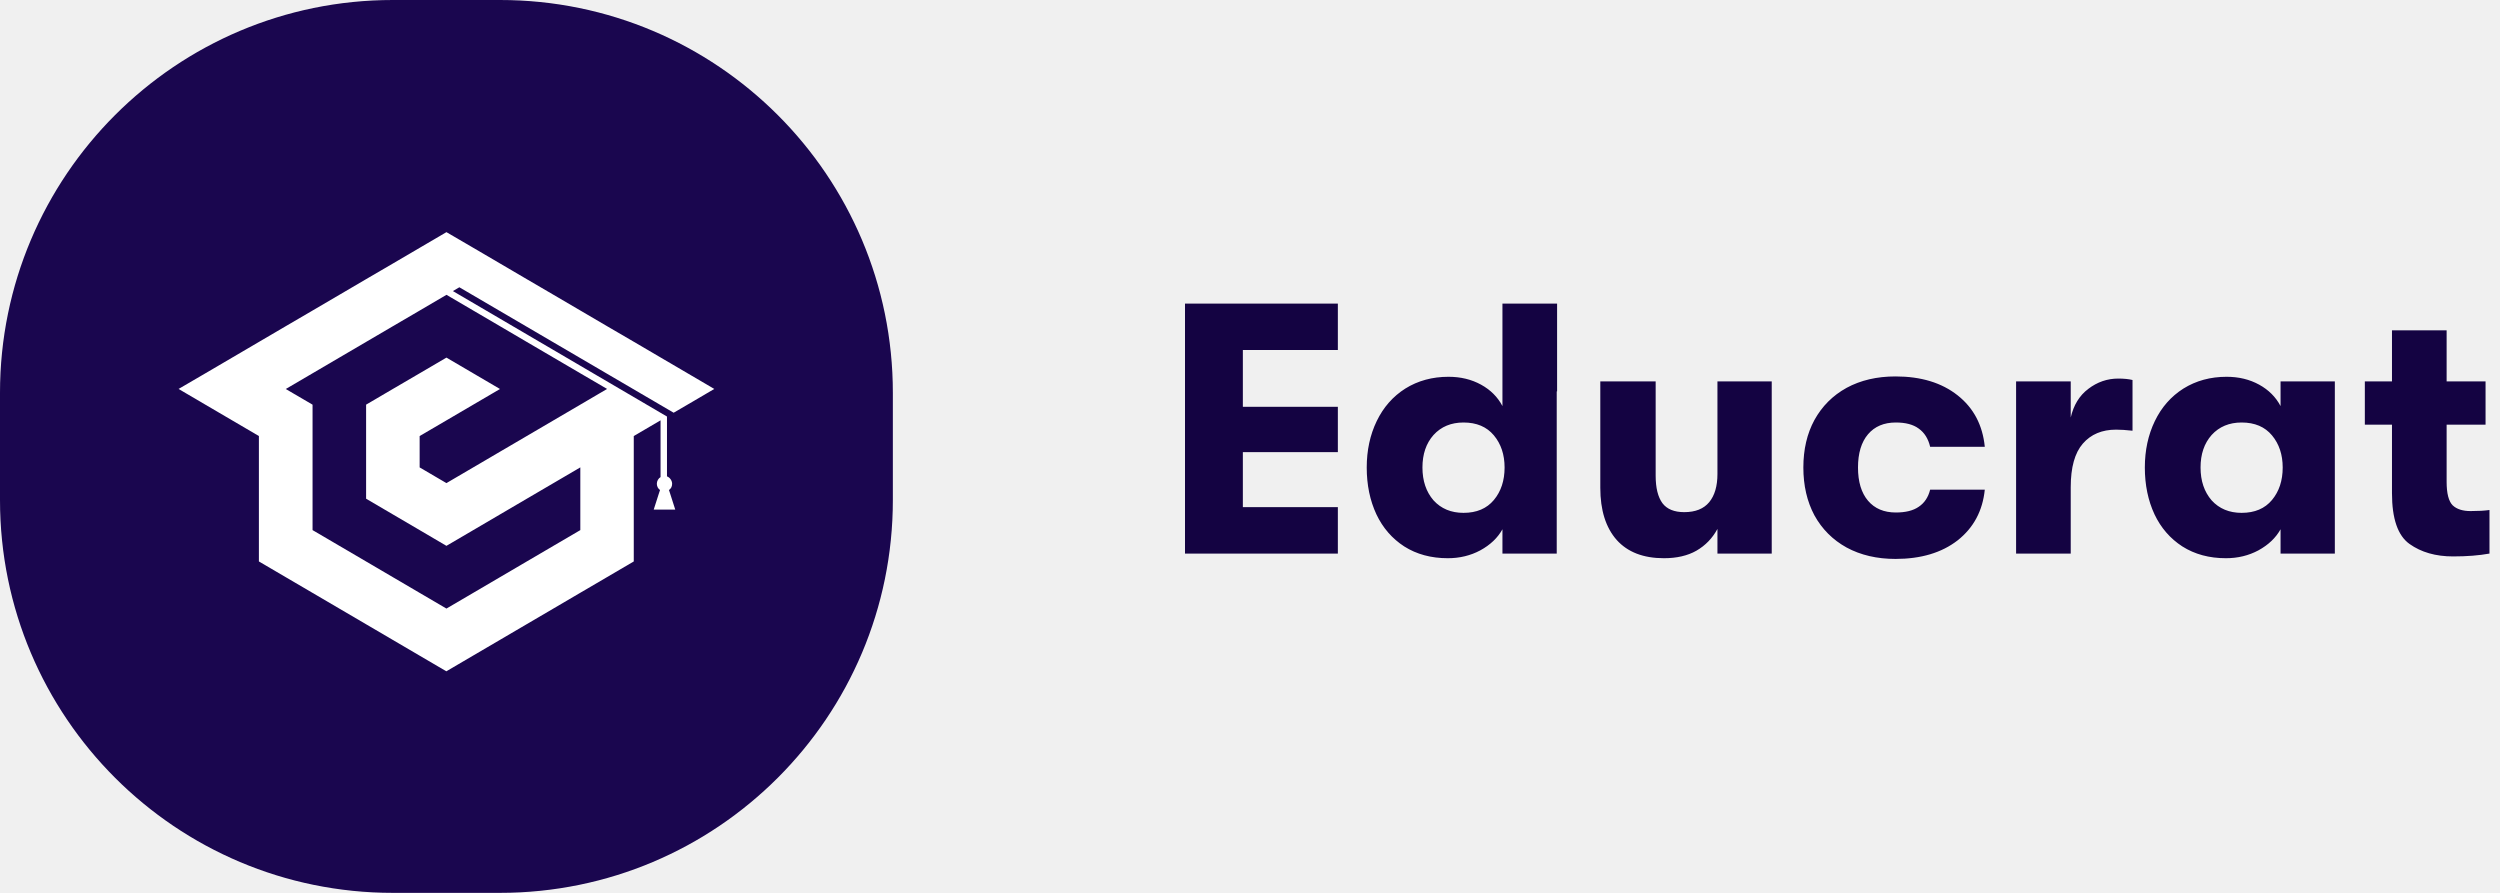
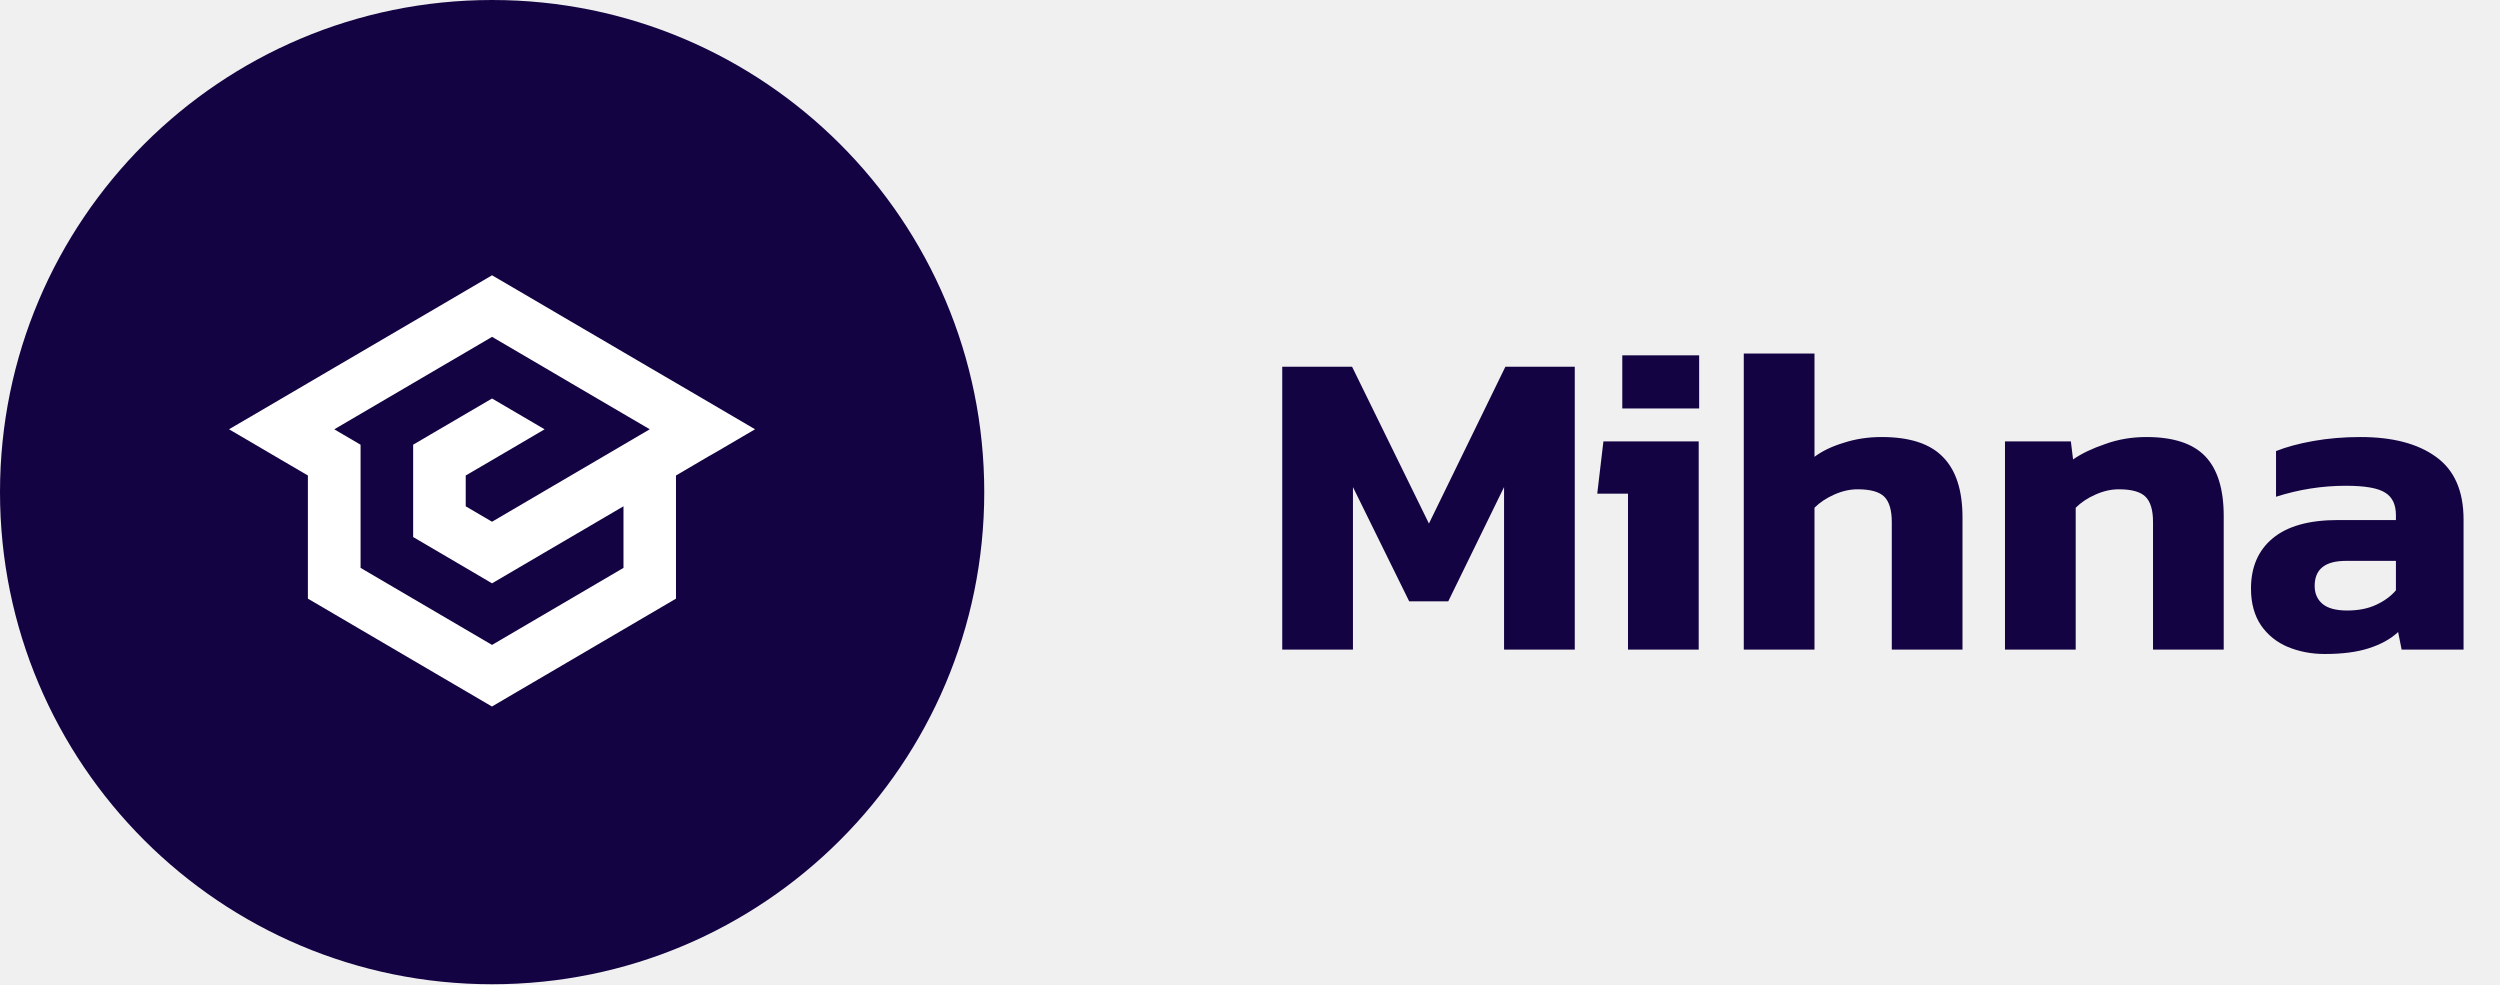
- <svg xmlns="http://www.w3.org/2000/svg" width="140" height="50" viewBox="0 0 140 50" fill="none">
-   <path d="M66.36 17H74.92V19.6H69.6V22.78H74.92V25.32H69.6V28.4H74.92V31H66.36V17ZM87.197 21.92H87.177V31H84.137V29.64C83.87 30.12 83.457 30.513 82.897 30.82C82.35 31.113 81.743 31.26 81.077 31.26C80.143 31.26 79.33 31.04 78.637 30.6C77.957 30.16 77.437 29.56 77.077 28.8C76.717 28.027 76.537 27.153 76.537 26.18C76.537 25.22 76.723 24.353 77.097 23.58C77.47 22.807 78.003 22.2 78.697 21.76C79.403 21.32 80.21 21.1 81.117 21.1C81.797 21.1 82.403 21.247 82.937 21.54C83.47 21.833 83.87 22.233 84.137 22.74V17H87.197V21.92ZM81.957 28.72C82.69 28.72 83.257 28.48 83.657 28C84.057 27.52 84.257 26.913 84.257 26.18C84.257 25.46 84.057 24.86 83.657 24.38C83.257 23.9 82.69 23.66 81.957 23.66C81.263 23.66 80.703 23.893 80.277 24.36C79.863 24.827 79.657 25.433 79.657 26.18C79.657 26.927 79.863 27.54 80.277 28.02C80.703 28.487 81.263 28.72 81.957 28.72ZM93.177 31.26C92.03 31.26 91.15 30.92 90.537 30.24C89.924 29.547 89.617 28.573 89.617 27.32V21.36H92.717V26.64C92.717 27.32 92.844 27.833 93.097 28.18C93.35 28.513 93.757 28.68 94.317 28.68C94.944 28.68 95.41 28.493 95.717 28.12C96.024 27.747 96.177 27.22 96.177 26.54V21.36H99.217V31H96.177V29.62C95.897 30.14 95.504 30.547 94.997 30.84C94.504 31.12 93.897 31.26 93.177 31.26ZM106.148 31.3C105.108 31.3 104.195 31.087 103.408 30.66C102.635 30.233 102.035 29.633 101.608 28.86C101.195 28.087 100.988 27.193 100.988 26.18C100.988 25.167 101.195 24.28 101.608 23.52C102.035 22.747 102.635 22.147 103.408 21.72C104.195 21.293 105.108 21.08 106.148 21.08C107.575 21.08 108.735 21.433 109.628 22.14C110.522 22.847 111.028 23.807 111.148 25.02H108.088C107.982 24.567 107.768 24.227 107.448 24C107.142 23.773 106.715 23.66 106.168 23.66C105.502 23.66 104.982 23.88 104.608 24.32C104.235 24.76 104.048 25.38 104.048 26.18C104.048 26.98 104.235 27.6 104.608 28.04C104.982 28.48 105.502 28.7 106.168 28.7C106.715 28.7 107.142 28.593 107.448 28.38C107.768 28.167 107.982 27.847 108.088 27.42H111.148C111.028 28.607 110.522 29.553 109.628 30.26C108.735 30.953 107.575 31.3 106.148 31.3ZM112.901 21.36H115.961V23.38C116.121 22.687 116.447 22.153 116.941 21.78C117.447 21.393 118.007 21.2 118.621 21.2C118.941 21.2 119.207 21.227 119.421 21.28V24.12C119.061 24.08 118.754 24.06 118.501 24.06C117.714 24.06 117.094 24.32 116.641 24.84C116.187 25.36 115.961 26.173 115.961 27.28V31H112.901V21.36ZM124.651 31.26C123.717 31.26 122.904 31.04 122.211 30.6C121.531 30.16 121.011 29.56 120.651 28.8C120.291 28.027 120.111 27.153 120.111 26.18C120.111 25.22 120.297 24.353 120.671 23.58C121.044 22.807 121.577 22.2 122.271 21.76C122.977 21.32 123.784 21.1 124.691 21.1C125.371 21.1 125.977 21.247 126.511 21.54C127.044 21.833 127.444 22.233 127.711 22.74V21.36H130.751V31H127.711V29.64C127.444 30.12 127.031 30.513 126.471 30.82C125.924 31.113 125.317 31.26 124.651 31.26ZM125.531 28.72C126.264 28.72 126.831 28.48 127.231 28C127.631 27.52 127.831 26.913 127.831 26.18C127.831 25.46 127.631 24.86 127.231 24.38C126.831 23.9 126.264 23.66 125.531 23.66C124.837 23.66 124.277 23.893 123.851 24.36C123.437 24.827 123.231 25.433 123.231 26.18C123.231 26.927 123.437 27.54 123.851 28.02C124.277 28.487 124.837 28.72 125.531 28.72ZM138.351 28.62C138.778 28.62 139.131 28.6 139.411 28.56V31C138.825 31.107 138.145 31.16 137.371 31.16C136.398 31.16 135.585 30.927 134.931 30.46C134.278 29.993 133.951 29.047 133.951 27.62V23.78H132.431V21.36H133.951V18.5H137.011V21.36H139.191V23.78H137.011V26.98C137.011 27.633 137.125 28.073 137.351 28.3C137.578 28.513 137.911 28.62 138.351 28.62Z" fill="#140342" />
-   <rect width="50" height="50" rx="22" fill="#1A064F" />
-   <path fill-rule="evenodd" clip-rule="evenodd" d="M12.999 23.539L14.498 24.418V26.173V27.93V29.686V31.441L15.998 32.32L17.497 33.198L18.997 34.077L20.497 34.956L21.996 35.835L23.495 36.714L24.995 37.593L26.494 36.714L27.994 35.835L29.493 34.956L30.993 34.077L32.492 33.198L33.992 32.32L35.491 31.441V29.686V27.93V26.173V24.418L36.991 23.539V26.717C36.867 26.793 36.783 26.938 36.783 27.09C36.783 27.241 36.854 27.363 36.961 27.442L36.91 27.596L36.608 28.538H37.211H37.814L37.513 27.596L37.462 27.442C37.571 27.363 37.639 27.257 37.639 27.09C37.639 26.922 37.518 26.738 37.351 26.677V23.326L25.362 16.3L25.724 16.087L37.725 23.113L38.501 22.66L40 21.781L38.501 20.902L37.001 20.023L35.502 19.144L33.999 18.268L32.5 17.389L31 16.51L29.501 15.634L28.002 14.755L26.502 13.876L25 13L23.5 13.879L22.001 14.758L20.499 15.634L19 16.513L17.5 17.392L16 18.268L14.501 19.147L13.002 20.026L11.502 20.905L10 21.781L11.499 22.66L12.999 23.539ZM23.5 20.905L25 20.026L26.5 20.905L27.999 21.784L26.5 22.662L25 23.541L23.5 24.418V26.175L25 27.054L26.5 26.175L27.999 25.296L29.498 24.418L30.998 23.539L32.498 22.66L33.528 22.055L33.997 21.781L32.723 21.036L32.498 20.905L30.998 20.026L29.498 19.147L28.002 18.268L26.502 17.389L25.003 16.51L23.5 17.392L22.001 18.268L20.502 19.147L19.002 20.026L17.503 20.905L16.003 21.784L17.503 22.662V24.418V26.173V27.93V28.832V29.686L19.002 30.564L20.502 31.443L22.001 32.322L23.5 33.201L25 34.08L26.5 33.201L27.999 32.322L29.498 31.443L30.998 30.564L32.498 29.686V27.93V26.173L30.998 27.052L29.498 27.93L27.999 28.809L26.5 29.688L25 30.567L23.5 29.686L22.001 28.807L20.502 27.928V22.66L22.001 21.781L23.5 20.905Z" fill="white" />
+ <svg xmlns="http://www.w3.org/2000/svg" width="127" height="50" viewBox="0 0 127 50" fill="none">
+   <circle cx="25" cy="25" r="25" fill="#140342" />
+   <path fill-rule="evenodd" clip-rule="evenodd" d="M14.305 23.373L15.641 24.155V25.719V27.285V28.848V30.411L16.977 31.194L18.312 31.977L19.648 32.76L20.983 33.543L22.319 34.326L23.655 35.108L24.991 35.891L26.326 35.108L27.662 34.326L28.997 33.543L30.333 32.76L31.669 31.977L33.005 31.194L34.34 30.411V28.848V27.285V25.719V24.155L35.996 23.183L36.33 22.994L37.021 22.59L38.356 21.807L37.021 21.024L35.685 20.241L34.349 19.459L33.011 18.678L31.676 17.895L30.34 17.112L29.004 16.332L27.669 15.549L26.333 14.766L24.995 13.985L23.659 14.768L22.324 15.551L20.986 16.332L19.65 17.114L18.314 17.897L16.979 18.678L15.643 19.461L14.307 20.244L12.972 21.026L11.634 21.807L12.97 22.59L14.305 23.373ZM24.995 20.244L23.659 21.026L22.324 21.807L20.988 22.59V27.282L22.324 28.065L23.659 28.848L24.995 29.633L26.331 28.85L27.666 28.067L29.002 27.285L30.338 26.502L31.673 25.719V27.285V28.848L30.338 29.631L29.002 30.414L27.666 31.197L26.331 31.979L24.995 32.762L23.659 31.979L22.324 31.197L20.988 30.414L19.652 29.631L18.317 28.848V28.088V27.285V25.719V24.155V22.592L16.981 21.809L18.317 21.026L19.652 20.244L20.988 19.461L22.324 18.678L23.659 17.897L24.997 17.112L26.333 17.895L27.669 18.678L29.002 19.461L30.338 20.244L31.673 21.026L31.874 21.144L33.009 21.807L32.592 22.051L31.673 22.59L30.338 23.373L29.002 24.155L27.666 24.938L26.331 25.721L24.995 26.504L23.659 25.721V24.155L24.995 23.375L26.331 22.592L27.666 21.809L26.331 21.026L24.995 20.244Z" fill="white" />
+   <path d="M65.138 33V18.631H68.686L72.59 26.596L76.473 18.631H79.998V33H76.406V24.744L73.572 30.546H71.586L68.73 24.744V33H65.138ZM82.412 20.75V18.051H86.317V20.75H82.412ZM82.702 33V25.079H81.14L81.453 22.424H86.294V33H82.702ZM88.584 33V17.961H92.176V23.205C92.577 22.907 93.076 22.669 93.671 22.491C94.266 22.297 94.905 22.201 95.59 22.201C97.003 22.201 98.037 22.535 98.691 23.205C99.36 23.874 99.695 24.901 99.695 26.284V33H96.103V26.529C96.103 25.919 95.976 25.488 95.724 25.235C95.471 24.982 95.017 24.856 94.362 24.856C93.976 24.856 93.582 24.945 93.18 25.124C92.778 25.302 92.444 25.525 92.176 25.793V33H88.584ZM101.853 33V22.424H105.2L105.312 23.339C105.743 23.041 106.286 22.781 106.941 22.558C107.595 22.32 108.294 22.201 109.038 22.201C110.406 22.201 111.403 22.528 112.028 23.183C112.653 23.837 112.965 24.849 112.965 26.217V33H109.373V26.507C109.373 25.912 109.246 25.488 108.993 25.235C108.74 24.982 108.287 24.856 107.632 24.856C107.246 24.856 106.851 24.945 106.45 25.124C106.048 25.302 105.713 25.525 105.446 25.793V33H101.853ZM118.099 33.223C117.429 33.223 116.804 33.104 116.224 32.866C115.659 32.628 115.205 32.264 114.863 31.773C114.521 31.267 114.35 30.642 114.35 29.899C114.35 28.813 114.715 27.965 115.443 27.355C116.187 26.73 117.295 26.418 118.768 26.418H121.713V26.172C121.713 25.637 121.535 25.258 121.178 25.034C120.821 24.796 120.151 24.677 119.17 24.677C117.965 24.677 116.782 24.863 115.622 25.235V22.915C116.143 22.706 116.775 22.535 117.518 22.402C118.277 22.268 119.073 22.201 119.906 22.201C121.542 22.201 122.821 22.535 123.744 23.205C124.681 23.874 125.149 24.938 125.149 26.395V33H122.003L121.825 32.108C121.438 32.465 120.94 32.74 120.33 32.933C119.735 33.126 118.991 33.223 118.099 33.223ZM119.237 31.014C119.802 31.014 120.293 30.918 120.709 30.724C121.126 30.531 121.46 30.285 121.713 29.988V28.493H119.17C118.113 28.493 117.585 28.917 117.585 29.765C117.585 30.151 117.719 30.456 117.987 30.68C118.255 30.903 118.671 31.014 119.237 31.014Z" fill="#140342" />
</svg>
